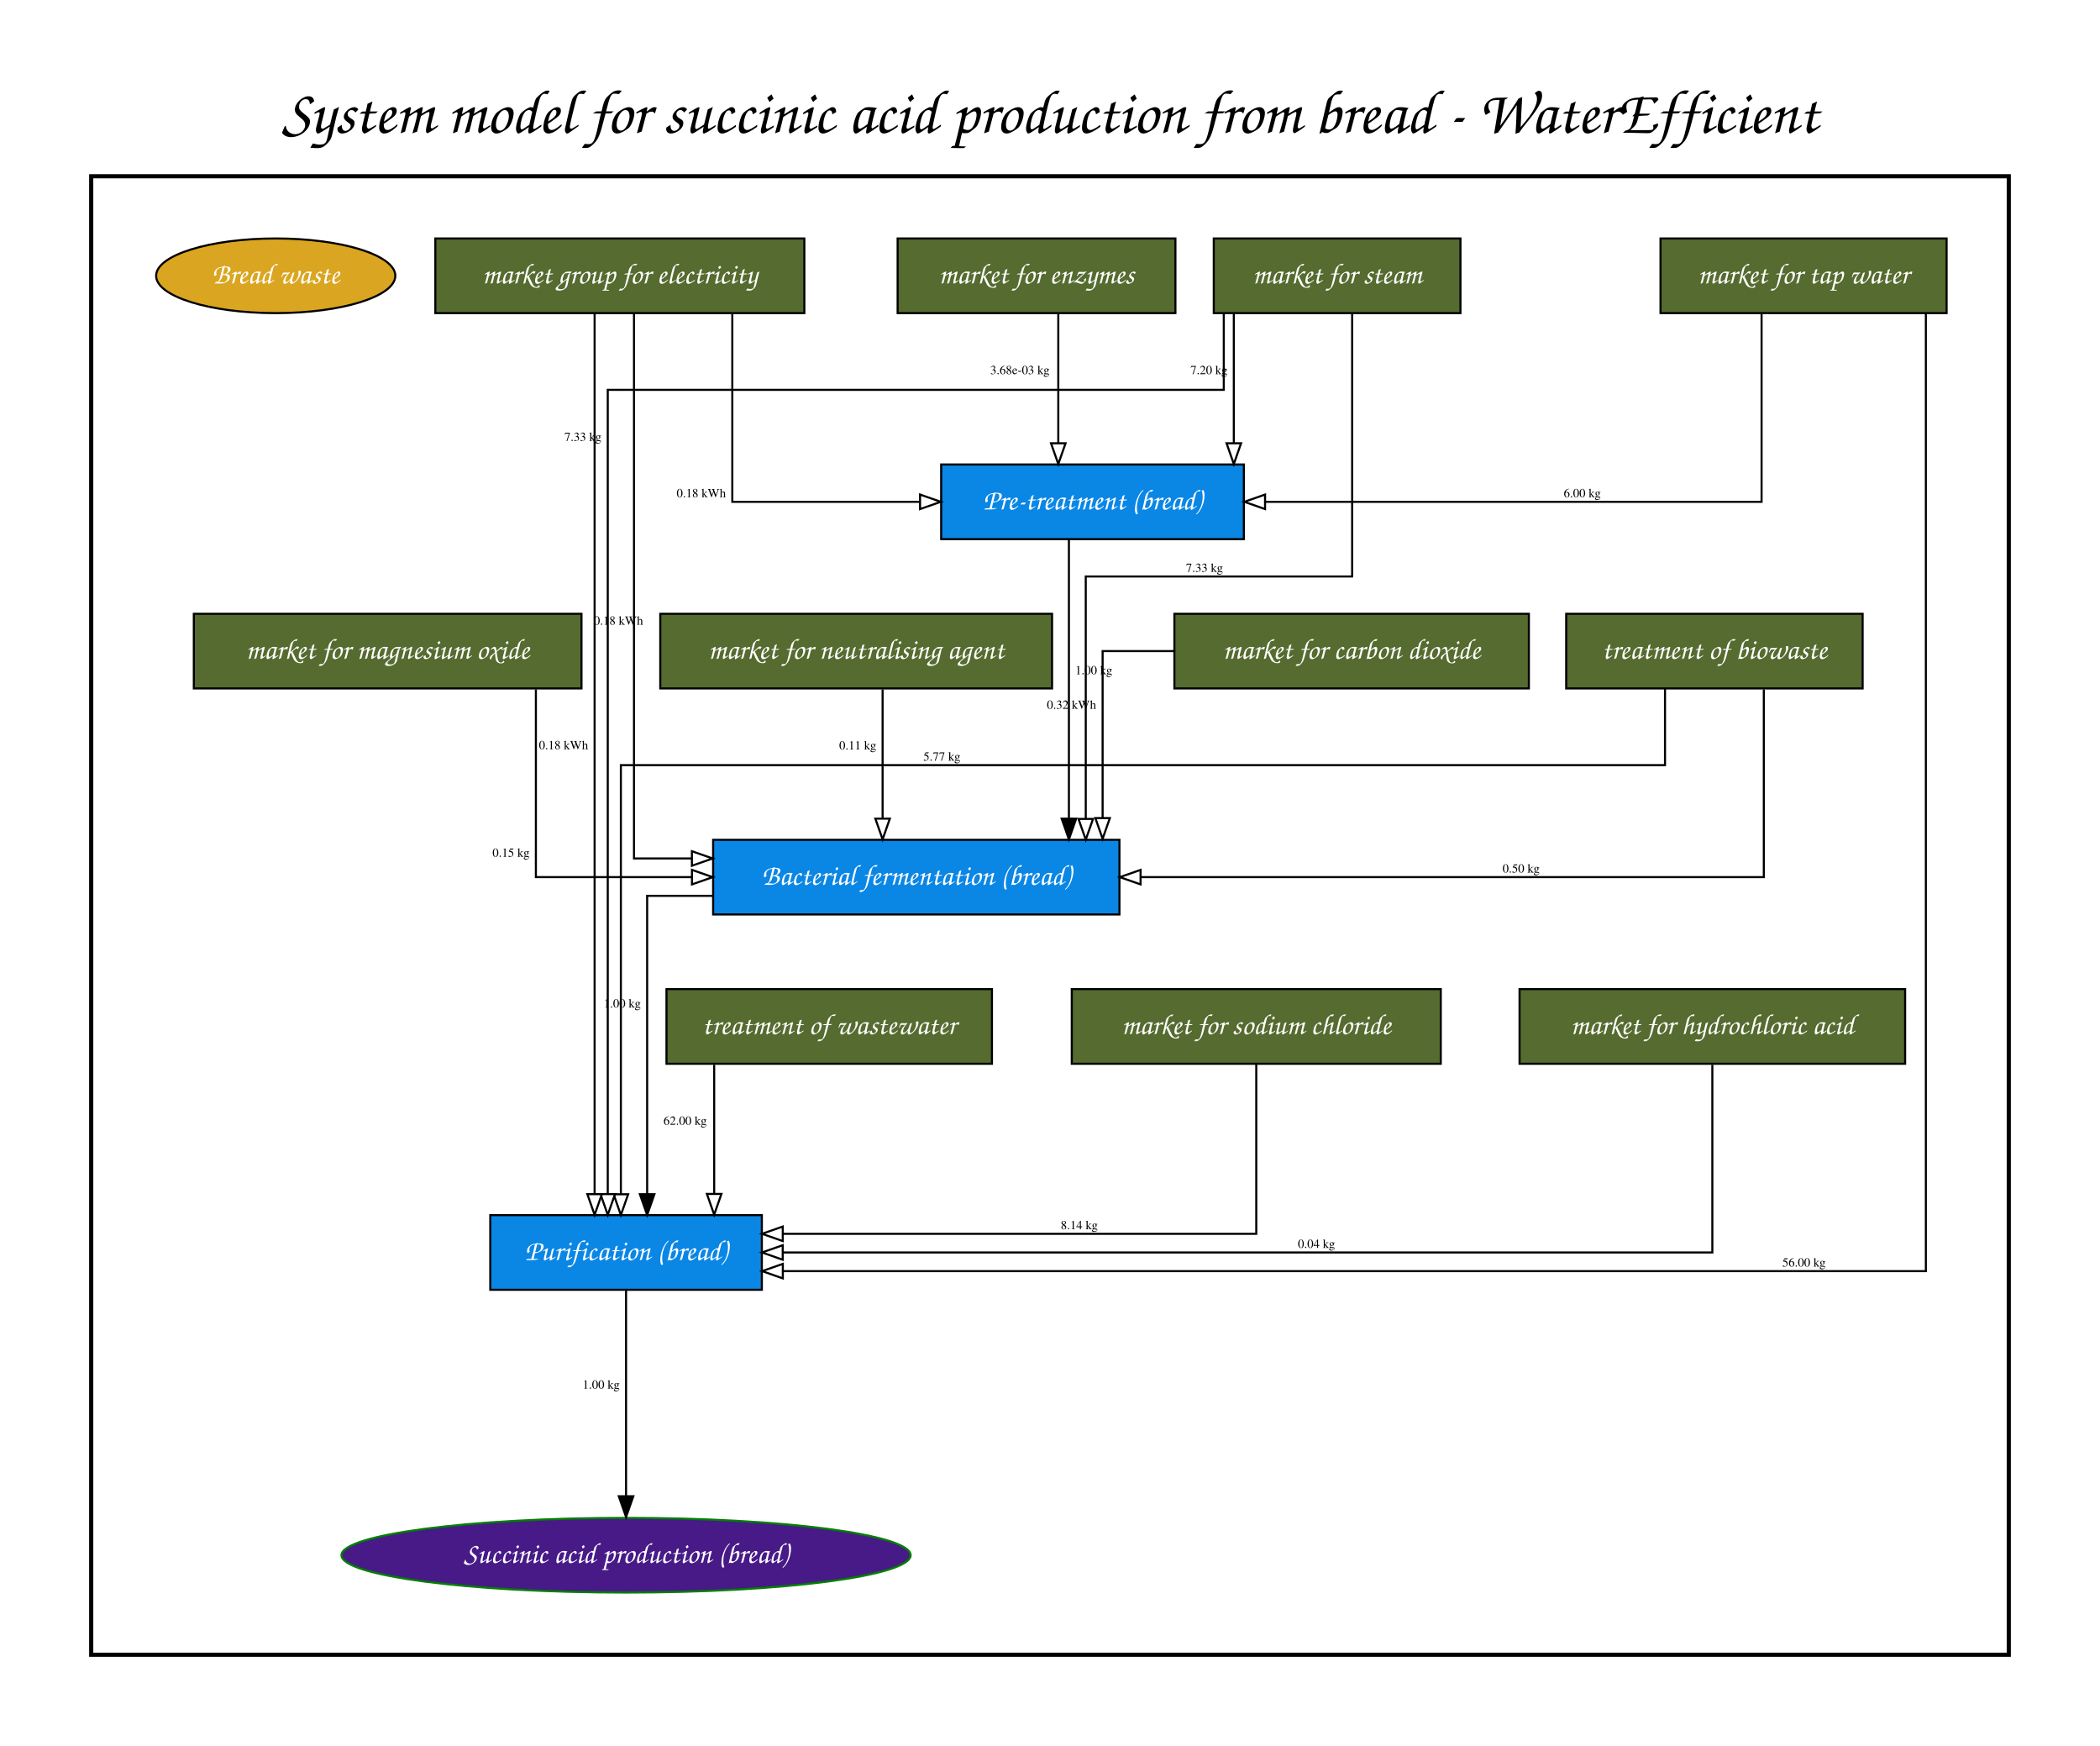
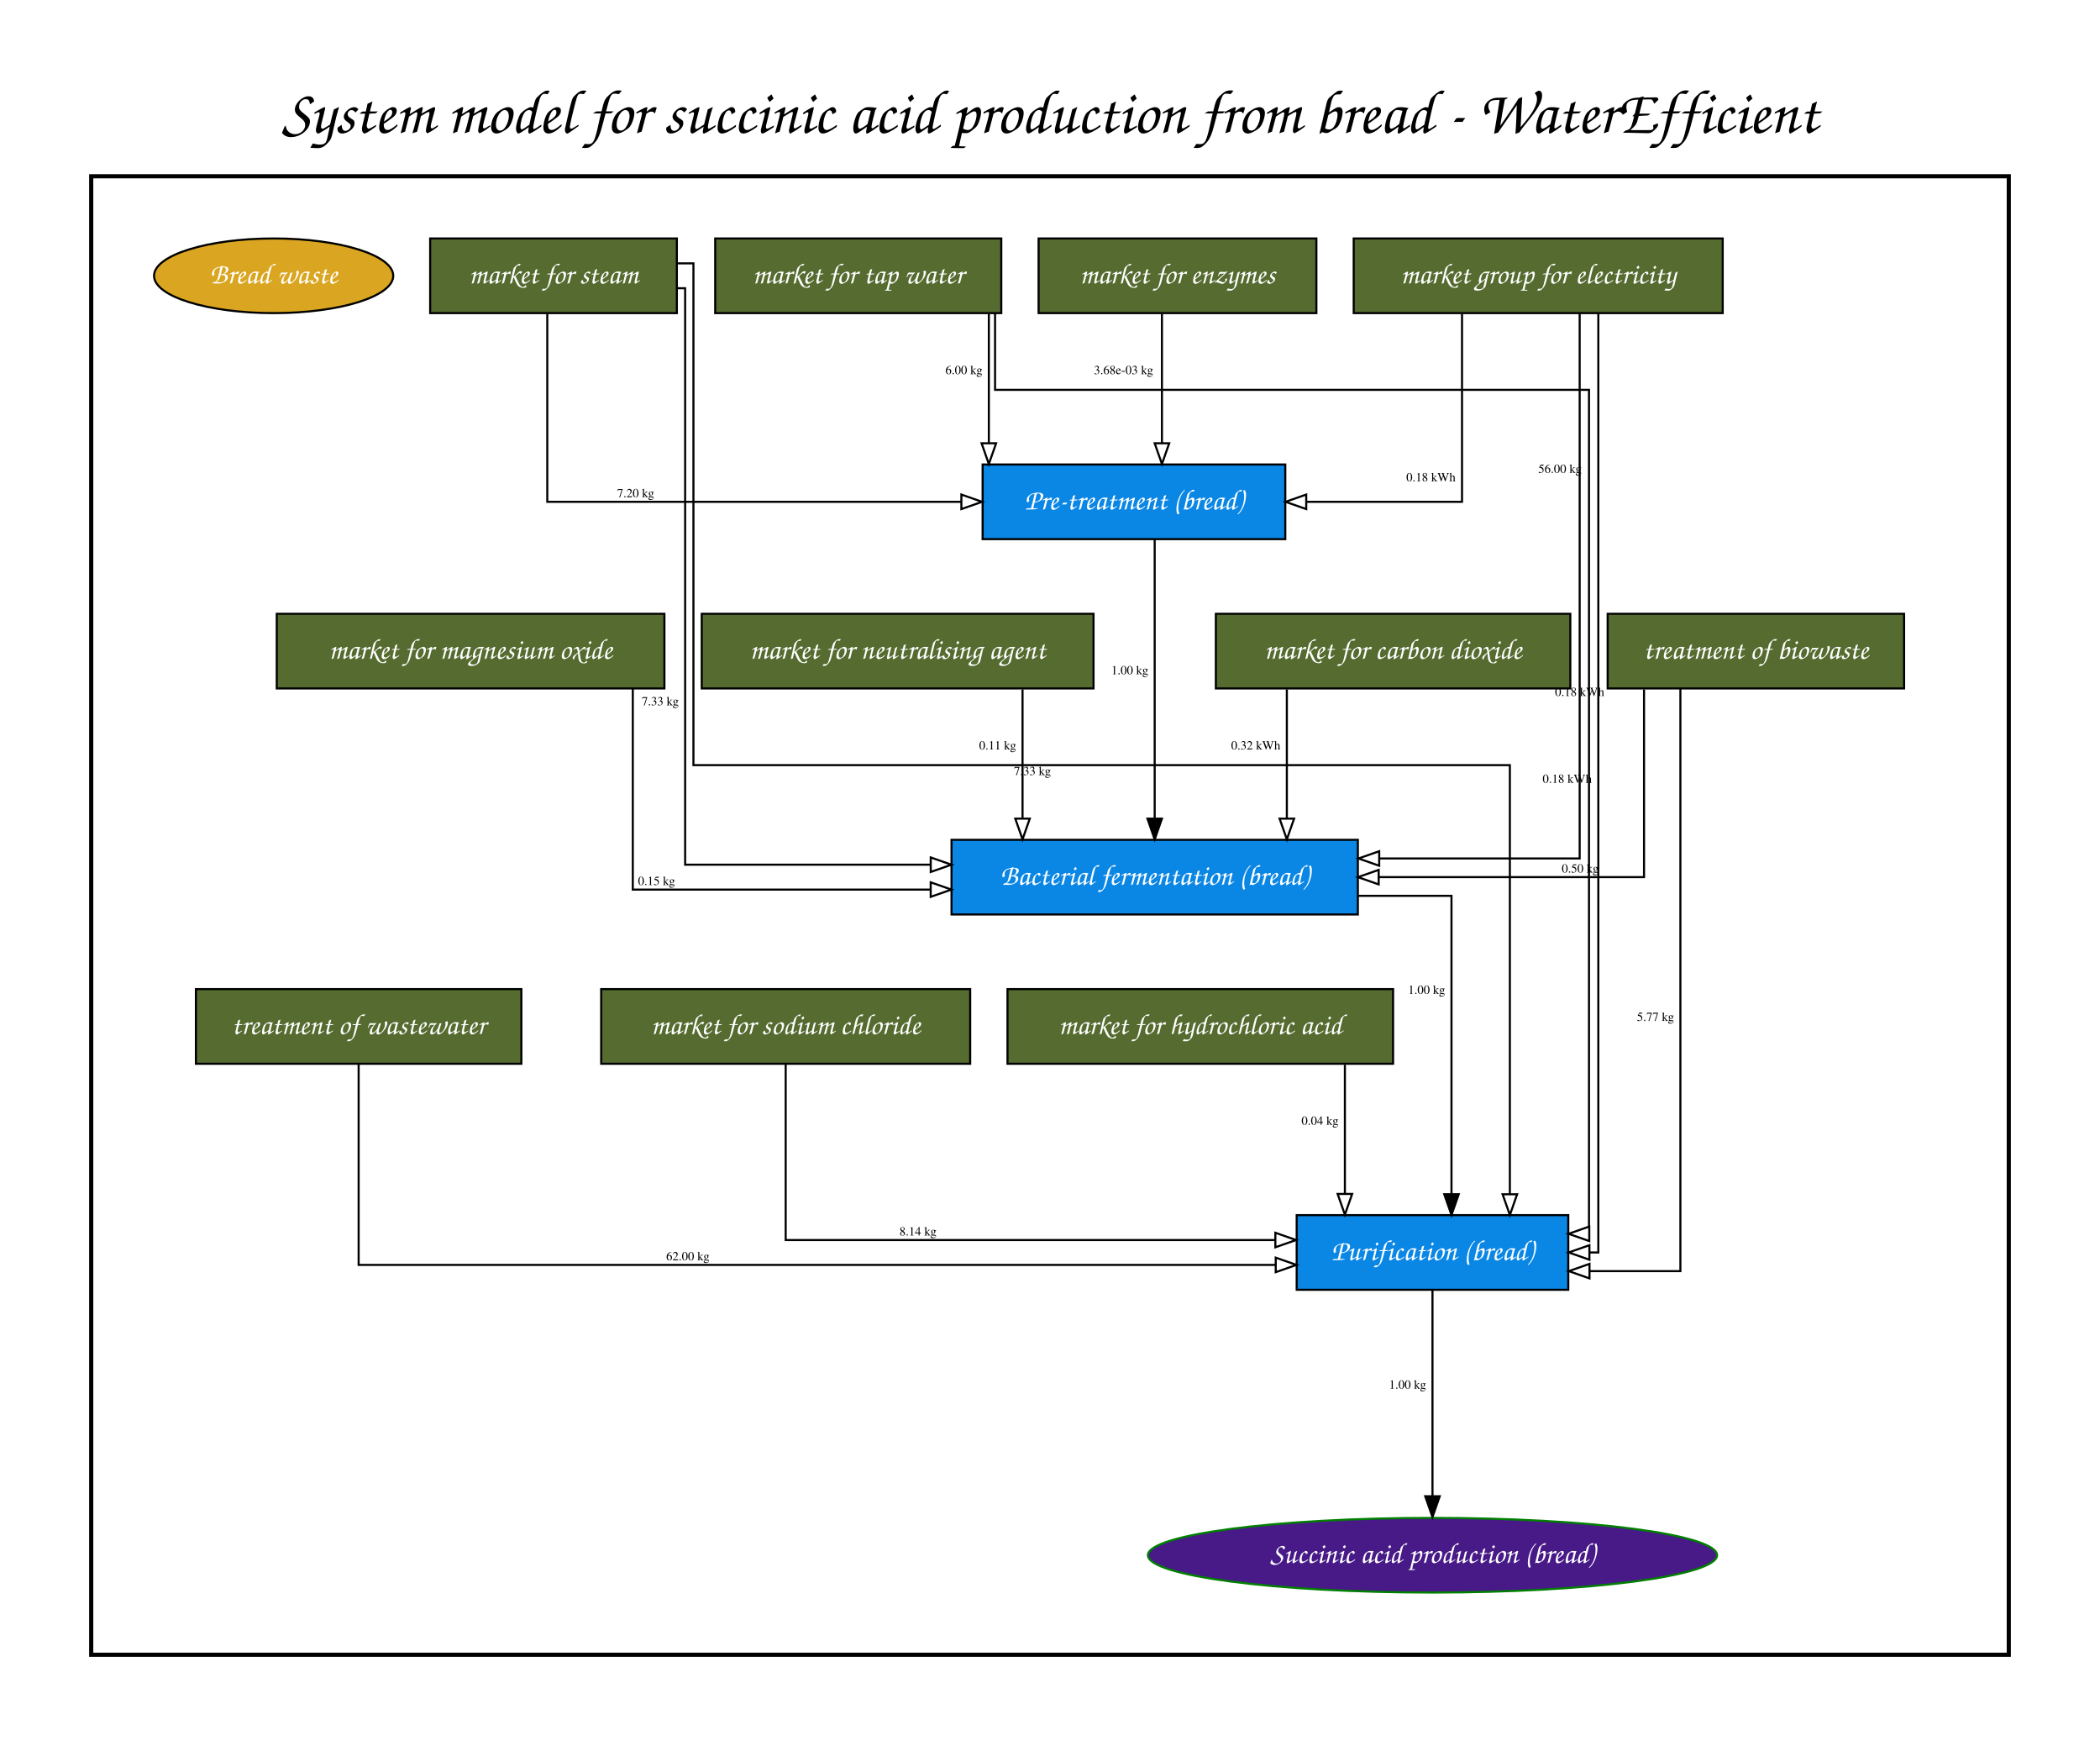
<svg xmlns="http://www.w3.org/2000/svg" width="1013pt" height="842pt" viewBox="0.00 0.00 1013.00 842.00">
  <g id="graph0" class="graph" transform="scale(1 1) rotate(0) translate(36 806)">
    <polygon fill="white" stroke="transparent" points="-36,36 -36,-806 977,-806 977,36 -36,36" />
    <text text-anchor="middle" x="470.5" y="-742" font-family="Comic Sans MS" font-size="30.00">System model for succinic acid production from bread - WaterEfficient</text>
    <g id="clust1" class="cluster">
      <polygon fill="none" stroke="black" stroke-width="2" points="8,-8 8,-721 933,-721 933,-8 8,-8" />
    </g>
    <g id="node1" class="node">
-       <polygon fill="darkolivegreen" stroke="black" points="862.5,-510 719.5,-510 719.5,-474 862.5,-474 862.5,-510" />
-       <text text-anchor="middle" x="791" y="-488.3" font-family="Comic Sans MS" font-size="14.00" fill="white">treatment of biowaste</text>
+       <polygon fill="darkolivegreen" stroke="black" points="882.5,-510 739.5,-510 739.5,-474 882.5,-474 882.5,-510" />
+       <text text-anchor="middle" x="811" y="-488.3" font-family="Comic Sans MS" font-size="14.00" fill="white">treatment of biowaste</text>
+     </g>
+     <g id="node14" class="node">
+       <polygon fill="#0a86e5" stroke="black" points="720.5,-220 589.5,-220 589.5,-184 720.5,-184 720.5,-220" />
+       <text text-anchor="middle" x="655" y="-198.3" font-family="Comic Sans MS" font-size="14.00" fill="white">Purification (bread)</text>
+     </g>
+     <g id="edge9" class="edge">
+       <path fill="none" stroke="black" d="M774.59,-473.75C774.59,-408.83 774.59,-193 774.59,-193 774.59,-193 730.74,-193 730.74,-193" />
+       <polygon fill="white" stroke="black" points="730.74,-189.5 720.74,-193 730.74,-196.5 730.74,-189.5" />
+       <text text-anchor="middle" x="762.59" y="-313.65" font-family="Times,serif" font-size="6.00">5.77 kg</text>
+     </g>
+     <g id="node16" class="node">
+       <polygon fill="#0a86e5" stroke="black" points="619,-401 423,-401 423,-365 619,-365 619,-401" />
+       <text text-anchor="middle" x="521" y="-379.3" font-family="Comic Sans MS" font-size="14.00" fill="white">Bacterial fermentation (bread)</text>
+     </g>
+     <g id="edge2" class="edge">
+       <path fill="none" stroke="black" d="M757.05,-473.51C757.05,-442.41 757.05,-383 757.05,-383 757.05,-383 629.05,-383 629.05,-383" />
+       <polygon fill="white" stroke="black" points="629.05,-379.5 619.05,-383 629.05,-386.5 629.05,-379.5" />
+       <text text-anchor="middle" x="726.3" y="-385.2" font-family="Times,serif" font-size="6.00">0.50 kg</text>
+     </g>
+     <g id="node2" class="node">
+       <polygon fill="darkolivegreen" stroke="black" points="491.5,-510 302.5,-510 302.5,-474 491.5,-474 491.5,-510" />
+       <text text-anchor="middle" x="397" y="-488.3" font-family="Comic Sans MS" font-size="14.00" fill="white">market for neutralising agent</text>
+     </g>
+     <g id="edge3" class="edge">
+       <path fill="none" stroke="black" d="M457.25,-473.51C457.25,-473.51 457.25,-411.22 457.25,-411.22" />
+       <polygon fill="white" stroke="black" points="460.75,-411.22 457.25,-401.22 453.75,-411.22 460.75,-411.22" />
+       <text text-anchor="middle" x="445.25" y="-444.56" font-family="Times,serif" font-size="6.00">0.11 kg</text>
+     </g>
+     <g id="node3" class="node">
+       <polygon fill="darkolivegreen" stroke="black" points="284.5,-510 97.5,-510 97.5,-474 284.5,-474 284.5,-510" />
+       <text text-anchor="middle" x="191" y="-488.3" font-family="Comic Sans MS" font-size="14.00" fill="white">market for magnesium oxide</text>
+     </g>
+     <g id="edge4" class="edge">
+       <path fill="none" stroke="black" d="M269.25,-473.78C269.25,-441.35 269.25,-377 269.25,-377 269.25,-377 412.95,-377 412.95,-377" />
+       <polygon fill="white" stroke="black" points="412.95,-380.5 422.95,-377 412.95,-373.5 412.95,-380.5" />
+       <text text-anchor="middle" x="280.71" y="-379.2" font-family="Times,serif" font-size="6.00">0.15 kg</text>
+     </g>
+     <g id="node4" class="node">
+       <polygon fill="darkolivegreen" stroke="black" points="795,-691 617,-691 617,-655 795,-655 795,-691" />
+       <text text-anchor="middle" x="706" y="-669.3" font-family="Comic Sans MS" font-size="14.00" fill="white">market group for electricity</text>
+     </g>
+     <g id="edge16" class="edge">
+       <path fill="none" stroke="black" d="M735,-654.82C735,-568.27 735,-202 735,-202 735,-202 730.7,-202 730.7,-202" />
+       <polygon fill="white" stroke="black" points="730.7,-198.5 720.7,-202 730.7,-205.5 730.7,-198.5" />
+       <text text-anchor="middle" x="720" y="-428.46" font-family="Times,serif" font-size="6.00">0.18 kWh</text>
+     </g>
+     <g id="node15" class="node">
+       <polygon fill="#0a86e5" stroke="black" points="584,-582 438,-582 438,-546 584,-546 584,-582" />
+       <text text-anchor="middle" x="511" y="-560.3" font-family="Comic Sans MS" font-size="14.00" fill="white">Pre-treatment (bread)</text>
+     </g>
+     <g id="edge18" class="edge">
+       <path fill="none" stroke="black" d="M669.25,-654.51C669.25,-623.41 669.25,-564 669.25,-564 669.25,-564 594.1,-564 594.1,-564" />
+       <polygon fill="white" stroke="black" points="594.1,-560.5 584.1,-564 594.1,-567.5 594.1,-560.5" />
+       <text text-anchor="middle" x="654.25" y="-573.88" font-family="Times,serif" font-size="6.00">0.18 kWh</text>
+     </g>
+     <g id="edge5" class="edge">
+       <path fill="none" stroke="black" d="M726,-654.99C726,-592.98 726,-392 726,-392 726,-392 629.3,-392 629.3,-392" />
+       <polygon fill="white" stroke="black" points="629.3,-388.5 619.3,-392 629.3,-395.5 629.3,-388.5" />
+       <text text-anchor="middle" x="726" y="-470.35" font-family="Times,serif" font-size="6.00">0.18 kWh</text>
+     </g>
+     <g id="node5" class="node">
+       <polygon fill="darkolivegreen" stroke="black" points="721.5,-510 550.5,-510 550.5,-474 721.5,-474 721.5,-510" />
+       <text text-anchor="middle" x="636" y="-488.3" font-family="Comic Sans MS" font-size="14.00" fill="white">market for carbon dioxide</text>
+     </g>
+     <g id="edge6" class="edge">
+       <path fill="none" stroke="black" d="M584.75,-473.51C584.75,-473.51 584.75,-411.22 584.75,-411.22" />
+       <polygon fill="white" stroke="black" points="588.25,-411.22 584.75,-401.22 581.25,-411.22 588.25,-411.22" />
+       <text text-anchor="middle" x="569.75" y="-444.56" font-family="Times,serif" font-size="6.00">0.32 kWh</text>
+     </g>
+     <g id="node6" class="node">
+       <polygon fill="darkolivegreen" stroke="black" points="290.5,-691 171.5,-691 171.5,-655 290.5,-655 290.5,-691" />
+       <text text-anchor="middle" x="231" y="-669.3" font-family="Comic Sans MS" font-size="14.00" fill="white">market for steam</text>
+     </g>
+     <g id="edge12" class="edge">
+       <path fill="none" stroke="black" d="M290.76,-679C295.5,-679 298.5,-679 298.5,-679 298.5,-679 298.5,-437 298.5,-437 298.5,-437 692.33,-437 692.33,-437 692.33,-437 692.33,-230.05 692.33,-230.05" />
+       <polygon fill="white" stroke="black" points="695.83,-230.05 692.33,-220.05 688.83,-230.05 695.83,-230.05" />
+       <text text-anchor="middle" x="462.02" y="-432.2" font-family="Times,serif" font-size="6.00">7.33 kg</text>
+     </g>
+     <g id="edge20" class="edge">
+       <path fill="none" stroke="black" d="M228,-654.51C228,-623.41 228,-564 228,-564 228,-564 427.75,-564 427.75,-564" />
+       <polygon fill="white" stroke="black" points="427.75,-567.5 437.75,-564 427.75,-560.5 427.75,-567.5" />
+       <text text-anchor="middle" x="270.62" y="-566.2" font-family="Times,serif" font-size="6.00">7.20 kg</text>
+     </g>
+     <g id="edge8" class="edge">
+       <path fill="none" stroke="black" d="M290.72,-667C293.1,-667 294.5,-667 294.5,-667 294.5,-667 294.5,-389 294.5,-389 294.5,-389 412.97,-389 412.97,-389" />
+       <polygon fill="white" stroke="black" points="412.97,-392.5 422.97,-389 412.97,-385.5 412.97,-392.5" />
+       <text text-anchor="middle" x="282.5" y="-465.86" font-family="Times,serif" font-size="6.00">7.33 kg</text>
+     </g>
+     <g id="node7" class="node">
+       <polygon fill="darkolivegreen" stroke="black" points="636,-329 450,-329 450,-293 636,-293 636,-329" />
+       <text text-anchor="middle" x="543" y="-307.3" font-family="Comic Sans MS" font-size="14.00" fill="white">market for hydrochloric acid</text>
+     </g>
+     <g id="edge10" class="edge">
+       <path fill="none" stroke="black" d="M612.75,-292.51C612.75,-292.51 612.75,-230.22 612.75,-230.22" />
+       <polygon fill="white" stroke="black" points="616.25,-230.22 612.75,-220.22 609.25,-230.22 616.25,-230.22" />
+       <text text-anchor="middle" x="600.75" y="-263.56" font-family="Times,serif" font-size="6.00">0.04 kg</text>
+     </g>
+     <g id="node8" class="node">
+       <polygon fill="darkolivegreen" stroke="black" points="432,-329 254,-329 254,-293 432,-293 432,-329" />
+       <text text-anchor="middle" x="343" y="-307.3" font-family="Comic Sans MS" font-size="14.00" fill="white">market for sodium chloride</text>
+     </g>
+     <g id="edge13" class="edge">
+       <path fill="none" stroke="black" d="M343,-292.59C343,-262.96 343,-208 343,-208 343,-208 579.21,-208 579.21,-208" />
+       <polygon fill="white" stroke="black" points="579.21,-211.5 589.21,-208 579.21,-204.5 579.21,-211.5" />
+       <text text-anchor="middle" x="406.81" y="-210.2" font-family="Times,serif" font-size="6.00">8.14 kg</text>
+     </g>
+     <g id="node9" class="node">
+       <polygon fill="darkolivegreen" stroke="black" points="447,-691 309,-691 309,-655 447,-655 447,-691" />
+       <text text-anchor="middle" x="378" y="-669.3" font-family="Comic Sans MS" font-size="14.00" fill="white">market for tap water</text>
+     </g>
+     <g id="edge14" class="edge">
+       <path fill="none" stroke="black" d="M444,-654.99C444,-638.95 444,-618 444,-618 444,-618 730.5,-618 730.5,-618 730.5,-618 730.5,-211 730.5,-211 730.5,-211 729.51,-211 729.51,-211" />
+       <polygon fill="white" stroke="black" points="730.63,-207.5 720.63,-211 730.63,-214.5 730.63,-207.5" />
+       <text text-anchor="middle" x="716.5" y="-577.95" font-family="Times,serif" font-size="6.00">56.00 kg</text>
+     </g>
+     <g id="edge19" class="edge">
+       <path fill="none" stroke="black" d="M441,-654.51C441,-654.51 441,-592.22 441,-592.22" />
+       <polygon fill="white" stroke="black" points="444.5,-592.22 441,-582.22 437.5,-592.22 444.5,-592.22" />
+       <text text-anchor="middle" x="429" y="-625.56" font-family="Times,serif" font-size="6.00">6.00 kg</text>
+     </g>
+     <g id="node10" class="node">
+       <polygon fill="darkolivegreen" stroke="black" points="215.5,-329 58.5,-329 58.5,-293 215.5,-293 215.5,-329" />
+       <text text-anchor="middle" x="137" y="-307.3" font-family="Comic Sans MS" font-size="14.00" fill="white">treatment of wastewater</text>
+     </g>
+     <g id="edge15" class="edge">
+       <path fill="none" stroke="black" d="M137,-292.78C137,-260.35 137,-196 137,-196 137,-196 579.39,-196 579.39,-196" />
+       <polygon fill="white" stroke="black" points="579.39,-199.5 589.39,-196 579.39,-192.5 579.39,-199.5" />
+       <text text-anchor="middle" x="295.81" y="-198.2" font-family="Times,serif" font-size="6.00">62.00 kg</text>
+     </g>
+     <g id="node11" class="node">
+       <polygon fill="darkolivegreen" stroke="black" points="599,-691 465,-691 465,-655 599,-655 599,-691" />
+       <text text-anchor="middle" x="532" y="-669.3" font-family="Comic Sans MS" font-size="14.00" fill="white">market for enzymes</text>
+     </g>
+     <g id="edge17" class="edge">
+       <path fill="none" stroke="black" d="M524.5,-654.51C524.5,-654.51 524.5,-592.22 524.5,-592.22" />
+       <polygon fill="white" stroke="black" points="528,-592.22 524.5,-582.22 521,-592.22 528,-592.22" />
+       <text text-anchor="middle" x="506" y="-625.56" font-family="Times,serif" font-size="6.00">3.68e-03 kg</text>
+     </g>
+     <g id="node12" class="node">
+       <ellipse fill="goldenrod" stroke="#000000" cx="96" cy="-673" rx="57.69" ry="18" />
+       <text text-anchor="middle" x="96" y="-669.3" font-family="Comic Sans MS" font-size="14.00" fill="white">Bread waste</text>
    </g>
    <g id="node13" class="node">
-       <polygon fill="#0a86e5" stroke="black" points="331.5,-220 200.5,-220 200.5,-184 331.5,-184 331.5,-220" />
-       <text text-anchor="middle" x="266" y="-198.3" font-family="Comic Sans MS" font-size="14.00" fill="white">Purification (bread)</text>
+       <ellipse fill="#471a87" stroke="green" cx="655" cy="-56" rx="137.28" ry="18" />
+       <text text-anchor="middle" x="655" y="-52.3" font-family="Comic Sans MS" font-size="14.00" fill="white">Succinic acid production (bread)</text>
    </g>
-     <g id="edge2" class="edge">
-       <path fill="none" stroke="black" d="M767.17,-473.99C767.17,-457.95 767.17,-437 767.17,-437 767.17,-437 263.5,-437 263.5,-437 263.5,-437 263.5,-230.05 263.5,-230.05" />
-       <polygon fill="white" stroke="black" points="267,-230.05 263.5,-220.05 260,-230.05 267,-230.05" />
-       <text text-anchor="middle" x="418.35" y="-439.2" font-family="Times,serif" font-size="6.00">5.77 kg</text>
-     </g>
-     <g id="node14" class="node">
-       <polygon fill="#0a86e5" stroke="black" points="504,-401 308,-401 308,-365 504,-365 504,-401" />
-       <text text-anchor="middle" x="406" y="-379.3" font-family="Comic Sans MS" font-size="14.00" fill="white">Bacterial fermentation (bread)</text>
-     </g>
-     <g id="edge10" class="edge">
-       <path fill="none" stroke="black" d="M814.83,-473.51C814.83,-442.41 814.83,-383 814.83,-383 814.83,-383 514.19,-383 514.19,-383" />
-       <polygon fill="white" stroke="black" points="514.19,-379.5 504.19,-383 514.19,-386.5 514.19,-379.5" />
-       <text text-anchor="middle" x="697.76" y="-385.2" font-family="Times,serif" font-size="6.00">0.50 kg</text>
-     </g>
-     <g id="node2" class="node">
-       <polygon fill="darkolivegreen" stroke="black" points="883,-329 697,-329 697,-293 883,-293 883,-329" />
-       <text text-anchor="middle" x="790" y="-307.3" font-family="Comic Sans MS" font-size="14.00" fill="white">market for hydrochloric acid</text>
-     </g>
-     <g id="edge3" class="edge">
-       <path fill="none" stroke="black" d="M790,-292.51C790,-261.41 790,-202 790,-202 790,-202 341.57,-202 341.57,-202" />
-       <polygon fill="white" stroke="black" points="341.57,-198.5 331.57,-202 341.57,-205.5 341.57,-198.5" />
-       <text text-anchor="middle" x="599.04" y="-204.2" font-family="Times,serif" font-size="6.00">0.04 kg</text>
-     </g>
-     <g id="node3" class="node">
-       <polygon fill="darkolivegreen" stroke="black" points="668.5,-691 549.5,-691 549.5,-655 668.5,-655 668.5,-691" />
-       <text text-anchor="middle" x="609" y="-669.3" font-family="Comic Sans MS" font-size="14.00" fill="white">market for steam</text>
-     </g>
-     <g id="edge5" class="edge">
-       <path fill="none" stroke="black" d="M554.33,-654.99C554.33,-638.95 554.33,-618 554.33,-618 554.33,-618 257.17,-618 257.17,-618 257.17,-618 257.17,-230.14 257.17,-230.14" />
-       <polygon fill="white" stroke="black" points="260.67,-230.14 257.17,-220.14 253.67,-230.14 260.67,-230.14" />
-       <text text-anchor="middle" x="245.17" y="-593.35" font-family="Times,serif" font-size="6.00">7.33 kg</text>
-     </g>
-     <g id="edge16" class="edge">
-       <path fill="none" stroke="black" d="M616.25,-654.93C616.25,-616.06 616.25,-528 616.25,-528 616.25,-528 487.75,-528 487.75,-528 487.75,-528 487.75,-411.07 487.75,-411.07" />
-       <polygon fill="white" stroke="black" points="491.25,-411.07 487.75,-401.07 484.25,-411.07 491.25,-411.07" />
-       <text text-anchor="middle" x="545" y="-530.2" font-family="Times,serif" font-size="6.00">7.33 kg</text>
-     </g>
-     <g id="node15" class="node">
-       <polygon fill="#0a86e5" stroke="black" points="564,-582 418,-582 418,-546 564,-546 564,-582" />
-       <text text-anchor="middle" x="491" y="-560.3" font-family="Comic Sans MS" font-size="14.00" fill="white">Pre-treatment (bread)</text>
-     </g>
-     <g id="edge20" class="edge">
-       <path fill="none" stroke="black" d="M559.17,-654.51C559.17,-654.51 559.17,-592.22 559.17,-592.22" />
-       <polygon fill="white" stroke="black" points="562.67,-592.22 559.17,-582.22 555.67,-592.22 562.67,-592.22" />
-       <text text-anchor="middle" x="547.17" y="-625.56" font-family="Times,serif" font-size="6.00">7.20 kg</text>
-     </g>
-     <g id="node4" class="node">
-       <polygon fill="darkolivegreen" stroke="black" points="659,-329 481,-329 481,-293 659,-293 659,-329" />
-       <text text-anchor="middle" x="570" y="-307.3" font-family="Comic Sans MS" font-size="14.00" fill="white">market for sodium chloride</text>
-     </g>
-     <g id="edge6" class="edge">
-       <path fill="none" stroke="black" d="M570,-292.66C570,-263.79 570,-211 570,-211 570,-211 341.59,-211 341.59,-211" />
-       <polygon fill="white" stroke="black" points="341.59,-207.5 331.59,-211 341.59,-214.5 341.59,-207.5" />
-       <text text-anchor="middle" x="484.62" y="-213.2" font-family="Times,serif" font-size="6.00">8.14 kg</text>
-     </g>
-     <g id="node5" class="node">
-       <polygon fill="darkolivegreen" stroke="black" points="903,-691 765,-691 765,-655 903,-655 903,-691" />
-       <text text-anchor="middle" x="834" y="-669.3" font-family="Comic Sans MS" font-size="14.00" fill="white">market for tap water</text>
+     <g id="edge1" class="edge">
+       <path fill="none" stroke="black" d="M655,-183.8C655,-183.8 655,-84.43 655,-84.43" />
+       <polygon fill="black" stroke="black" points="658.5,-84.43 655,-74.43 651.5,-84.43 658.5,-84.43" />
+       <text text-anchor="middle" x="643" y="-136.31" font-family="Times,serif" font-size="6.00">1.00 kg</text>
    </g>
    <g id="edge7" class="edge">
-       <path fill="none" stroke="black" d="M893,-654.77C893,-567.09 893,-193 893,-193 893,-193 341.62,-193 341.62,-193" />
-       <polygon fill="white" stroke="black" points="341.62,-189.5 331.62,-193 341.62,-196.5 341.62,-189.5" />
-       <text text-anchor="middle" x="834.19" y="-195.2" font-family="Times,serif" font-size="6.00">56.00 kg</text>
-     </g>
-     <g id="edge19" class="edge">
-       <path fill="none" stroke="black" d="M813.75,-654.51C813.75,-623.41 813.75,-564 813.75,-564 813.75,-564 574.24,-564 574.24,-564" />
-       <polygon fill="white" stroke="black" points="574.24,-560.5 564.24,-564 574.24,-567.5 574.24,-560.5" />
-       <text text-anchor="middle" x="727.25" y="-566.2" font-family="Times,serif" font-size="6.00">6.00 kg</text>
-     </g>
-     <g id="node6" class="node">
-       <polygon fill="darkolivegreen" stroke="black" points="442.5,-329 285.5,-329 285.5,-293 442.5,-293 442.5,-329" />
-       <text text-anchor="middle" x="364" y="-307.3" font-family="Comic Sans MS" font-size="14.00" fill="white">treatment of wastewater</text>
-     </g>
-     <g id="edge8" class="edge">
-       <path fill="none" stroke="black" d="M308.5,-292.51C308.5,-292.51 308.5,-230.22 308.5,-230.22" />
-       <polygon fill="white" stroke="black" points="312,-230.22 308.5,-220.22 305,-230.22 312,-230.22" />
-       <text text-anchor="middle" x="294.5" y="-263.56" font-family="Times,serif" font-size="6.00">62.00 kg</text>
-     </g>
-     <g id="node7" class="node">
-       <polygon fill="darkolivegreen" stroke="black" points="352,-691 174,-691 174,-655 352,-655 352,-691" />
-       <text text-anchor="middle" x="263" y="-669.3" font-family="Comic Sans MS" font-size="14.00" fill="white">market group for electricity</text>
-     </g>
-     <g id="edge9" class="edge">
-       <path fill="none" stroke="black" d="M250.83,-654.82C250.83,-654.82 250.83,-230.12 250.83,-230.12" />
-       <polygon fill="white" stroke="black" points="254.33,-230.12 250.83,-220.12 247.33,-230.12 254.33,-230.12" />
-       <text text-anchor="middle" x="235.83" y="-444.67" font-family="Times,serif" font-size="6.00">0.18 kWh</text>
-     </g>
-     <g id="edge13" class="edge">
-       <path fill="none" stroke="black" d="M269.83,-654.99C269.83,-592.98 269.83,-392 269.83,-392 269.83,-392 297.76,-392 297.76,-392" />
-       <polygon fill="white" stroke="black" points="297.76,-395.5 307.76,-392 297.76,-388.5 297.76,-395.5" />
-       <text text-anchor="middle" x="262.33" y="-504.73" font-family="Times,serif" font-size="6.00">0.18 kWh</text>
-     </g>
-     <g id="edge18" class="edge">
-       <path fill="none" stroke="black" d="M317.25,-654.51C317.25,-623.41 317.25,-564 317.25,-564 317.25,-564 407.82,-564 407.82,-564" />
-       <polygon fill="white" stroke="black" points="407.82,-567.5 417.82,-564 407.82,-560.5 407.82,-567.5" />
-       <text text-anchor="middle" x="302.28" y="-566.2" font-family="Times,serif" font-size="6.00">0.18 kWh</text>
-     </g>
-     <g id="node8" class="node">
-       <polygon fill="darkolivegreen" stroke="black" points="471.5,-510 282.5,-510 282.5,-474 471.5,-474 471.5,-510" />
-       <text text-anchor="middle" x="377" y="-488.3" font-family="Comic Sans MS" font-size="14.00" fill="white">market for neutralising agent</text>
+       <path fill="none" stroke="black" d="M521,-545.98C521,-545.98 521,-411.21 521,-411.21" />
+       <polygon fill="black" stroke="black" points="524.5,-411.21 521,-401.21 517.5,-411.21 524.5,-411.21" />
+       <text text-anchor="middle" x="509" y="-480.8" font-family="Times,serif" font-size="6.00">1.00 kg</text>
    </g>
    <g id="edge11" class="edge">
-       <path fill="none" stroke="black" d="M389.75,-473.51C389.75,-473.51 389.75,-411.22 389.75,-411.22" />
-       <polygon fill="white" stroke="black" points="393.25,-411.22 389.75,-401.22 386.25,-411.22 393.25,-411.22" />
-       <text text-anchor="middle" x="377.75" y="-444.56" font-family="Times,serif" font-size="6.00">0.11 kg</text>
-     </g>
-     <g id="node9" class="node">
-       <polygon fill="darkolivegreen" stroke="black" points="244.5,-510 57.5,-510 57.5,-474 244.5,-474 244.5,-510" />
-       <text text-anchor="middle" x="151" y="-488.3" font-family="Comic Sans MS" font-size="14.00" fill="white">market for magnesium oxide</text>
-     </g>
-     <g id="edge12" class="edge">
-       <path fill="none" stroke="black" d="M222.5,-473.51C222.5,-442.41 222.5,-383 222.5,-383 222.5,-383 297.8,-383 297.8,-383" />
-       <polygon fill="white" stroke="black" points="297.8,-386.5 307.8,-383 297.8,-379.5 297.8,-386.5" />
-       <text text-anchor="middle" x="210.5" y="-392.8" font-family="Times,serif" font-size="6.00">0.15 kg</text>
-     </g>
-     <g id="node10" class="node">
-       <polygon fill="darkolivegreen" stroke="black" points="701.5,-510 530.5,-510 530.5,-474 701.5,-474 701.5,-510" />
-       <text text-anchor="middle" x="616" y="-488.3" font-family="Comic Sans MS" font-size="14.00" fill="white">market for carbon dioxide</text>
-     </g>
-     <g id="edge14" class="edge">
-       <path fill="none" stroke="black" d="M530.3,-492C510.89,-492 495.88,-492 495.88,-492 495.88,-492 495.88,-411.49 495.88,-411.49" />
-       <polygon fill="white" stroke="black" points="499.38,-411.49 495.88,-401.49 492.38,-411.49 499.38,-411.49" />
-       <text text-anchor="middle" x="480.88" y="-464.16" font-family="Times,serif" font-size="6.00">0.32 kWh</text>
-     </g>
-     <g id="node11" class="node">
-       <polygon fill="darkolivegreen" stroke="black" points="531,-691 397,-691 397,-655 531,-655 531,-691" />
-       <text text-anchor="middle" x="464" y="-669.3" font-family="Comic Sans MS" font-size="14.00" fill="white">market for enzymes</text>
-     </g>
-     <g id="edge17" class="edge">
-       <path fill="none" stroke="black" d="M474.5,-654.51C474.5,-654.51 474.5,-592.22 474.5,-592.22" />
-       <polygon fill="white" stroke="black" points="478,-592.22 474.5,-582.22 471,-592.22 478,-592.22" />
-       <text text-anchor="middle" x="456" y="-625.56" font-family="Times,serif" font-size="6.00">3.68e-03 kg</text>
-     </g>
-     <g id="node12" class="node">
-       <ellipse fill="#471a87" stroke="green" cx="266" cy="-56" rx="137.28" ry="18" />
-       <text text-anchor="middle" x="266" y="-52.3" font-family="Comic Sans MS" font-size="14.00" fill="white">Succinic acid production (bread)</text>
-     </g>
-     <g id="edge1" class="edge">
-       <path fill="none" stroke="black" d="M266,-183.8C266,-183.8 266,-84.43 266,-84.43" />
-       <polygon fill="black" stroke="black" points="269.5,-84.43 266,-74.43 262.5,-84.43 269.5,-84.43" />
-       <text text-anchor="middle" x="254" y="-136.31" font-family="Times,serif" font-size="6.00">1.00 kg</text>
-     </g>
-     <g id="edge4" class="edge">
-       <path fill="none" stroke="black" d="M307.93,-374C289.65,-374 276.17,-374 276.17,-374 276.17,-374 276.17,-230.08 276.17,-230.08" />
-       <polygon fill="black" stroke="black" points="279.67,-230.08 276.17,-220.08 272.67,-230.08 279.67,-230.08" />
-       <text text-anchor="middle" x="264.17" y="-320.12" font-family="Times,serif" font-size="6.00">1.00 kg</text>
-     </g>
-     <g id="edge15" class="edge">
-       <path fill="none" stroke="black" d="M479.62,-545.98C479.62,-545.98 479.62,-411.21 479.62,-411.21" />
-       <polygon fill="black" stroke="black" points="483.13,-411.21 479.62,-401.21 476.13,-411.21 483.13,-411.21" />
-       <text text-anchor="middle" x="491.62" y="-480.8" font-family="Times,serif" font-size="6.00">1.00 kg</text>
-     </g>
-     <g id="node16" class="node">
-       <ellipse fill="goldenrod" stroke="#000000" cx="97" cy="-673" rx="57.69" ry="18" />
-       <text text-anchor="middle" x="97" y="-669.3" font-family="Comic Sans MS" font-size="14.00" fill="white">Bread waste</text>
+       <path fill="none" stroke="black" d="M619.26,-374C644.24,-374 664.17,-374 664.17,-374 664.17,-374 664.17,-230.08 664.17,-230.08" />
+       <polygon fill="black" stroke="black" points="667.67,-230.08 664.17,-220.08 660.67,-230.08 667.67,-230.08" />
+       <text text-anchor="middle" x="652.17" y="-326.69" font-family="Times,serif" font-size="6.00">1.00 kg</text>
    </g>
  </g>
</svg>
